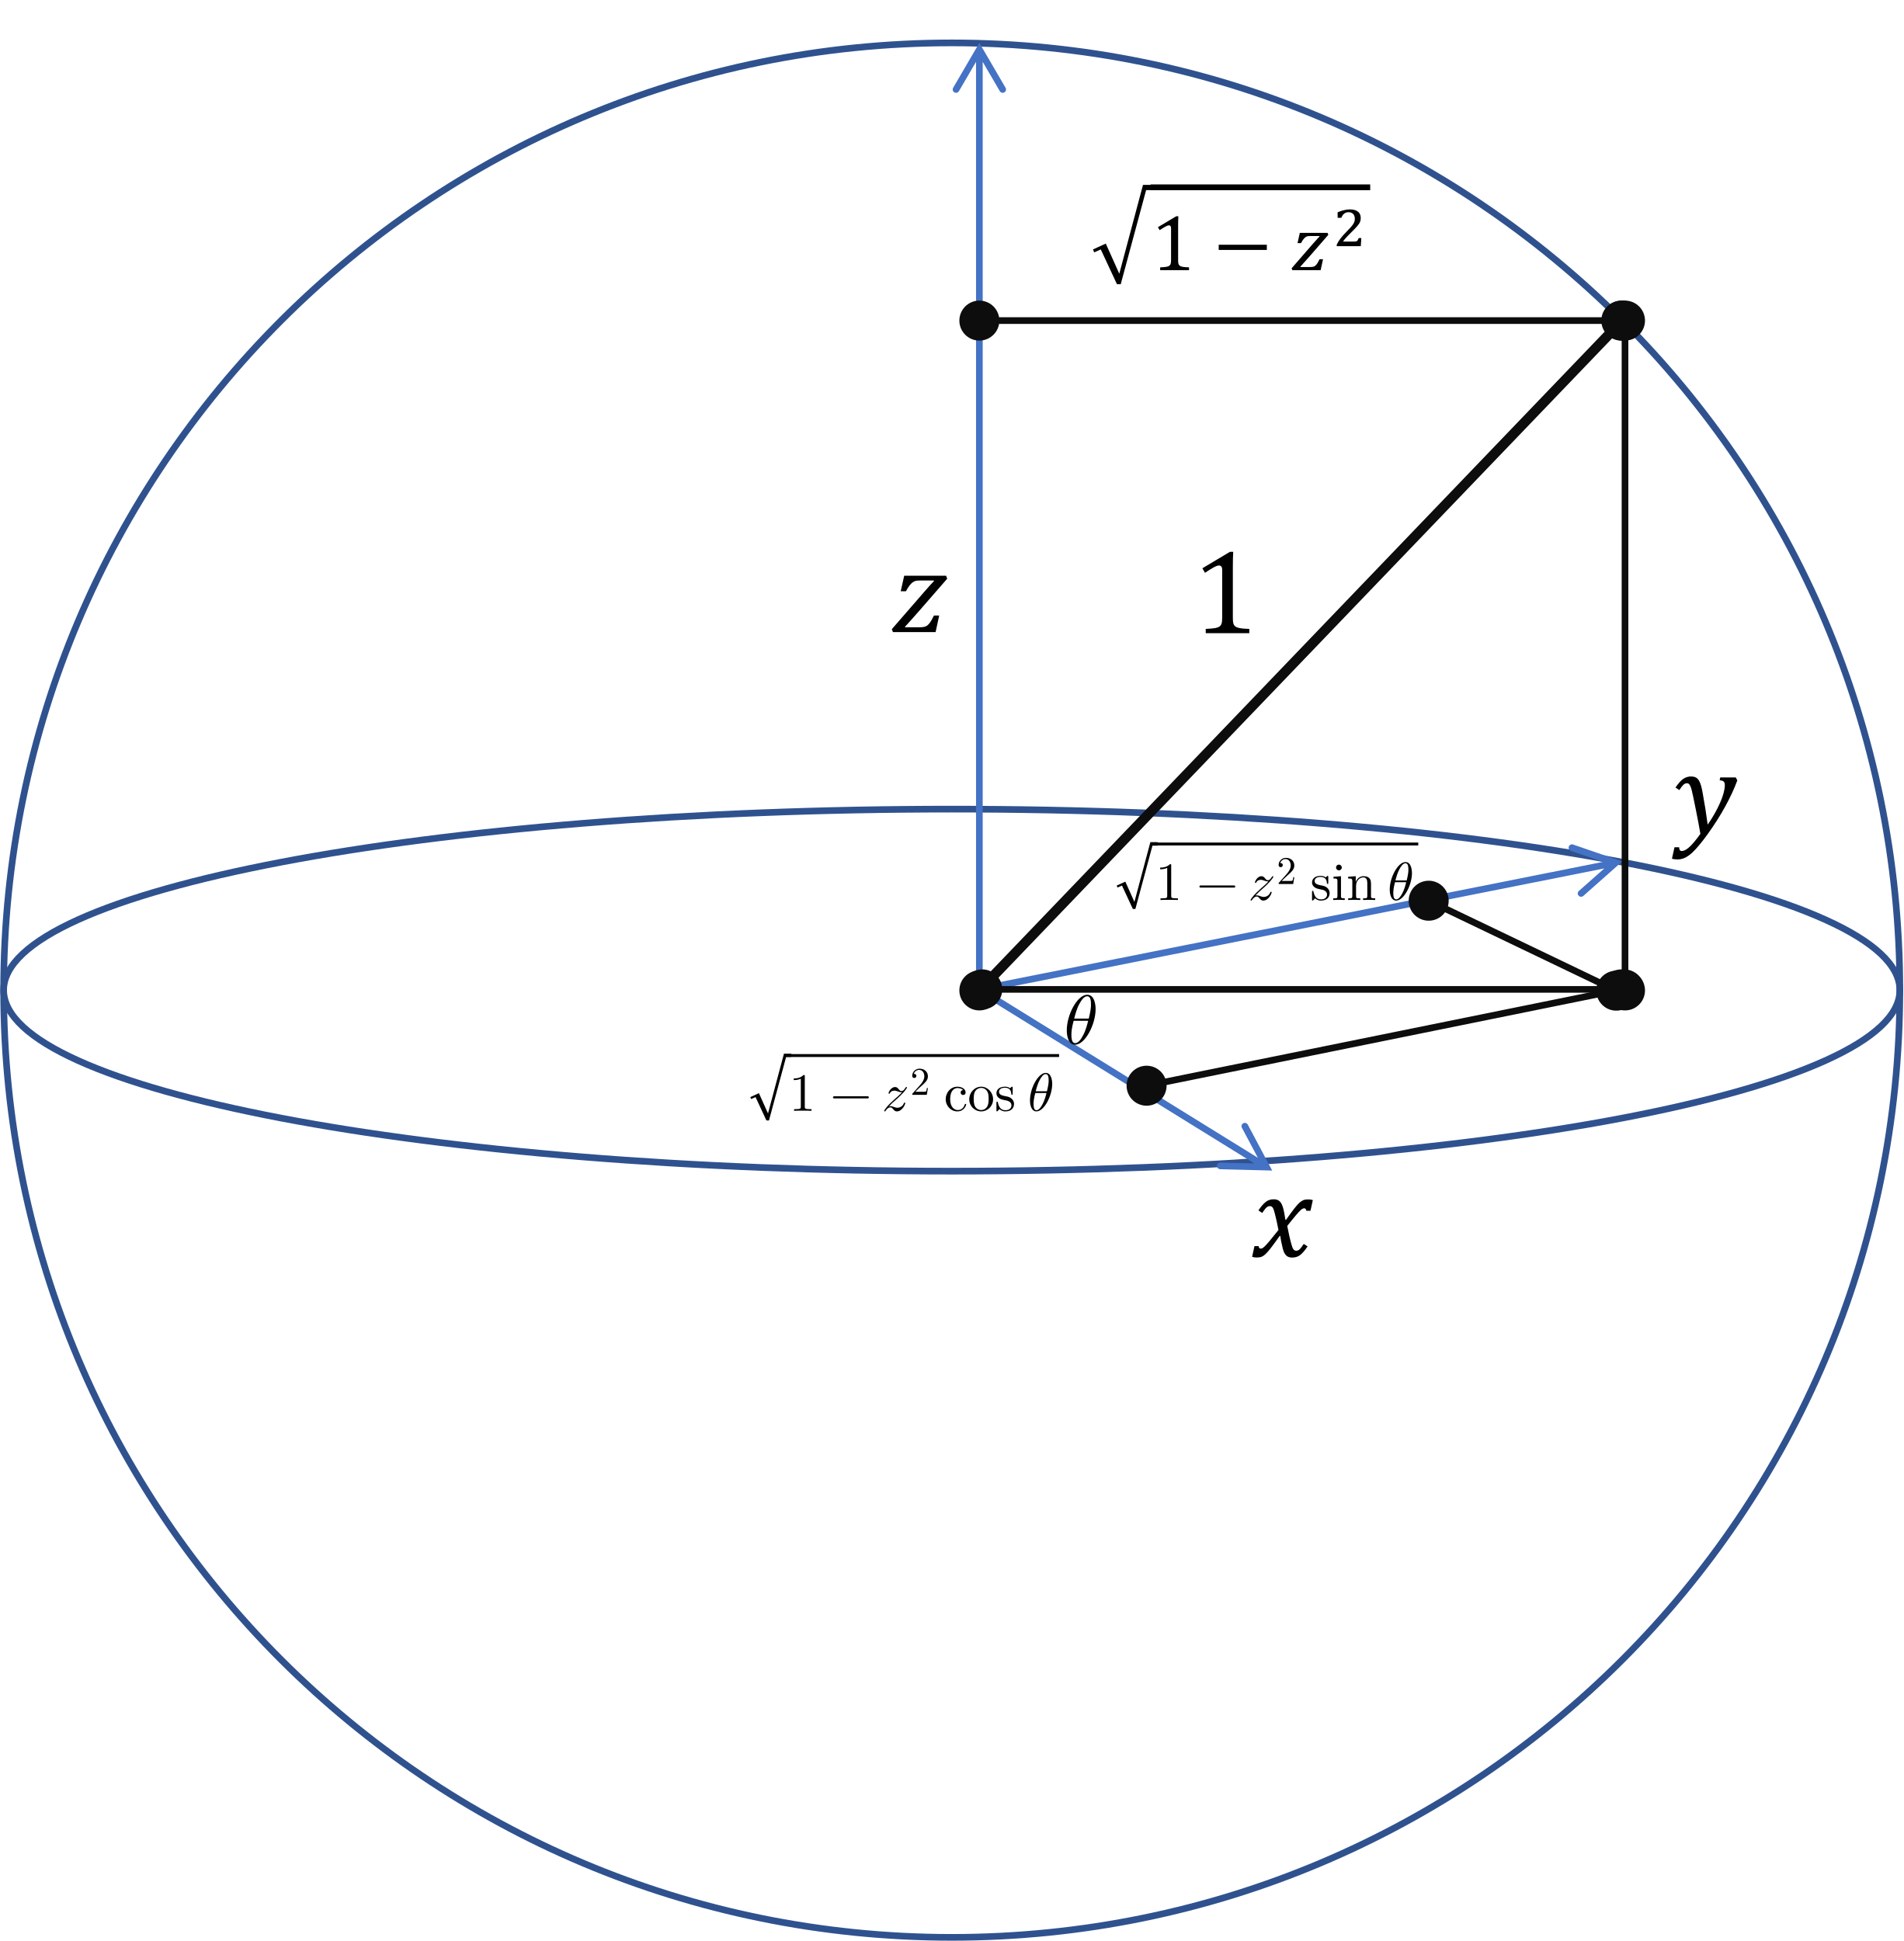
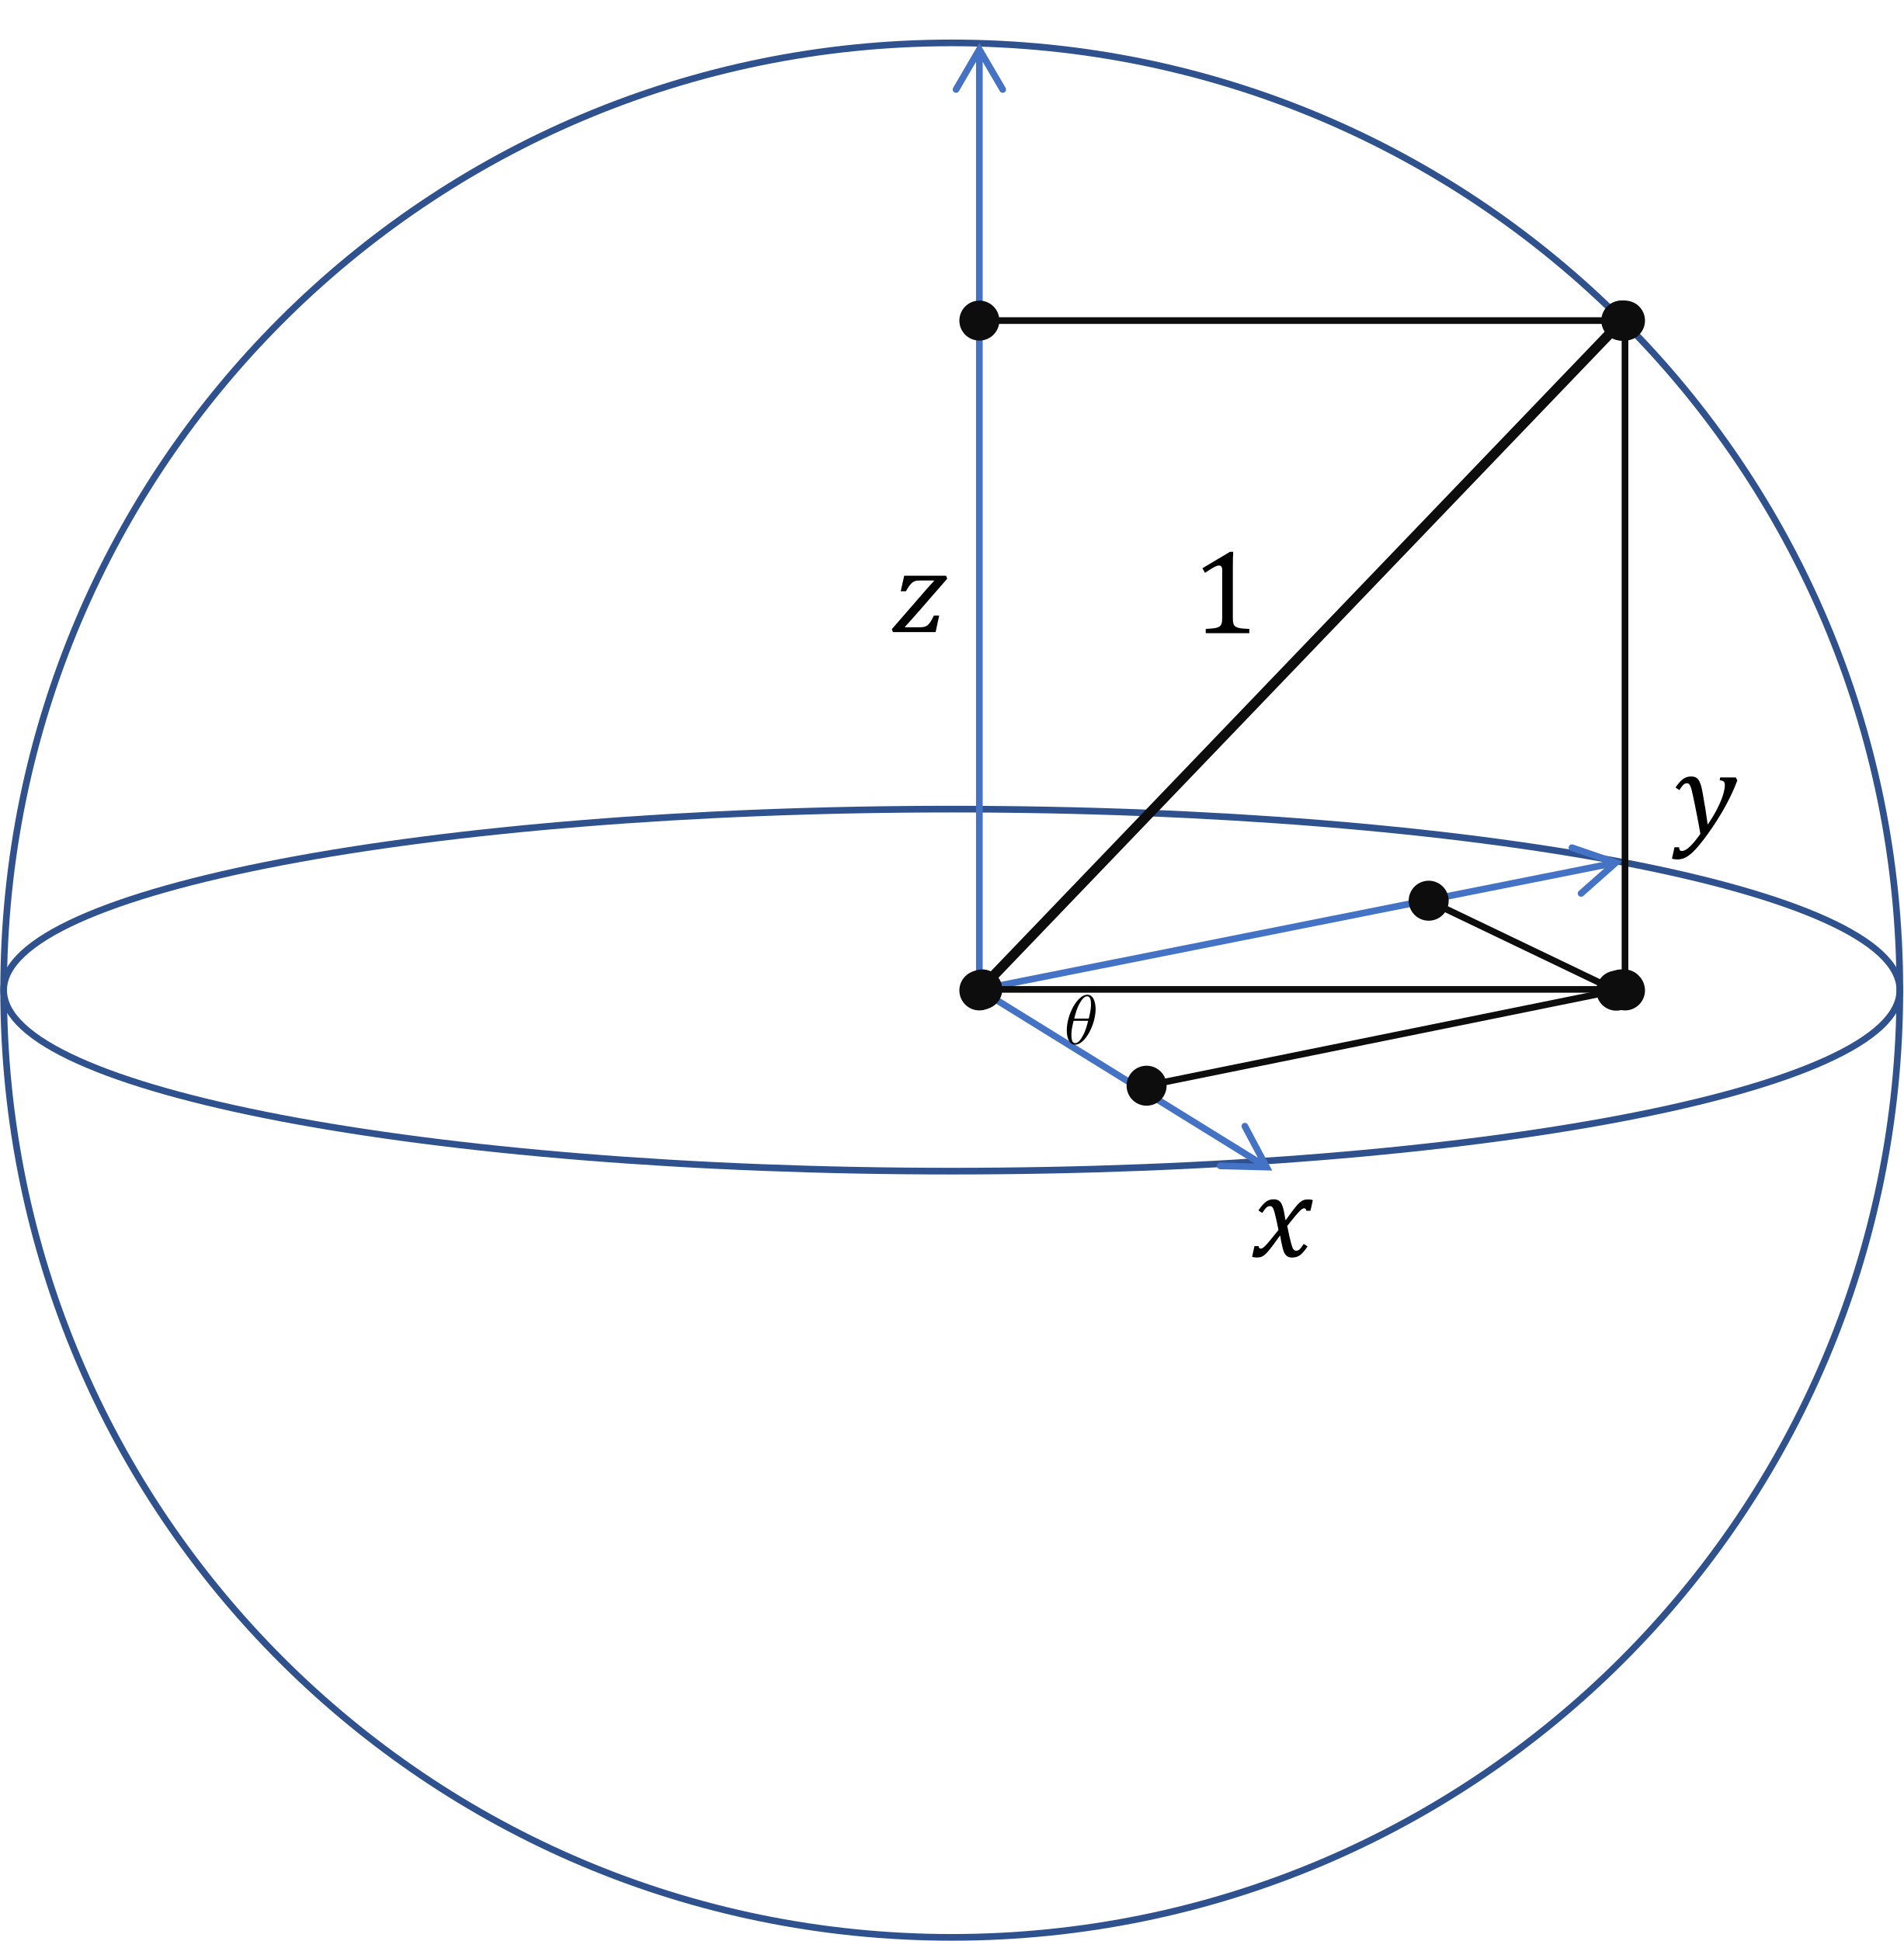
<svg xmlns="http://www.w3.org/2000/svg" width="1309" height="1335" xml:space="preserve" overflow="hidden">
  <defs>
    <clipPath id="clip0">
      <rect x="1546" y="557" width="1309" height="1335" />
    </clipPath>
  </defs>
  <g clip-path="url(#clip0)" transform="translate(-1546 -557)">
    <path d="M1548.5 1238C1548.5 878.186 1840.41 586.5 2200.5 586.5 2560.59 586.5 2852.5 878.186 2852.5 1238 2852.5 1597.81 2560.59 1889.5 2200.5 1889.5 1840.41 1889.5 1548.5 1597.81 1548.5 1238Z" stroke="#2F528F" stroke-width="4.583" stroke-miterlimit="8" fill="none" fill-rule="evenodd" />
    <path d="M1548.5 1238C1548.5 1169.24 1840.41 1113.5 2200.5 1113.5 2560.59 1113.5 2852.5 1169.24 2852.5 1238 2852.5 1306.76 2560.59 1362.5 2200.5 1362.5 1840.41 1362.5 1548.5 1306.76 1548.5 1238Z" stroke="#2F528F" stroke-width="4.583" stroke-miterlimit="8" fill="none" fill-rule="evenodd" />
    <path d="M2.292-1.26937e-06 2.292 647.005-2.291 647.005-2.292 1.26937e-06ZM18.021 620.656 0 651.549-18.021 620.656C-18.659 619.562-18.289 618.159-17.196 617.522-16.103 616.884-14.7 617.253-14.062 618.346L1.98 645.846-1.979 645.846 14.062 618.346C14.7 617.253 16.104 616.884 17.197 617.522 18.29 618.159 18.659 619.562 18.021 620.656Z" fill="#4472C4" transform="matrix(1 0 0 -1 2219.5 1238.04)" />
    <path d="M2220.71 1235.55 2418.23 1357.76 2415.82 1361.66 2218.29 1239.45ZM2404.1 1330.52 2420.89 1362.1 2385.14 1361.17C2383.88 1361.14 2382.88 1360.09 2382.91 1358.82 2382.94 1357.56 2383.99 1356.56 2385.26 1356.59L2417.09 1357.42 2415 1360.78 2400.06 1332.67C2399.46 1331.56 2399.89 1330.17 2401 1329.57 2402.12 1328.98 2403.51 1329.4 2404.1 1330.52Z" fill="#4472C4" />
    <path d="M0.448-2.247 438.094 84.969 437.199 89.463-0.448 2.247ZM415.328 64.393 442.103 88.104 408.284 99.74C407.087 100.152 405.783 99.515 405.371 98.319 404.959 97.122 405.596 95.818 406.792 95.406L436.897 85.048 436.124 88.931 412.289 67.824C411.341 66.985 411.254 65.537 412.093 64.589 412.932 63.642 414.38 63.554 415.328 64.393Z" fill="#4472C4" transform="matrix(1 0 0 -1 2219.5 1237.6)" />
    <path d="M2.48-2.38 444.572 458.327 439.611 463.087-2.48 2.38ZM-9.921 9.52C-15.179 4.041-14.999-4.663-9.52-9.921-4.041-15.179 4.663-14.999 9.921-9.52 15.179-4.041 14.999 4.663 9.52 9.921 4.041 15.179-4.663 14.999-9.921 9.52ZM452.013 451.187C457.271 456.666 457.091 465.371 451.612 470.628 446.133 475.886 437.428 475.707 432.171 470.227 426.913 464.748 427.092 456.044 432.572 450.786 438.051 445.528 446.755 445.708 452.013 451.187Z" fill="#0D0D0D" transform="matrix(1 0 0 -1 2219.5 1238.21)" />
    <path d="M2219.5 775.208 2660.97 775.209 2660.97 779.792 2219.5 779.792ZM2219.5 791.25C2211.91 791.25 2205.75 785.094 2205.75 777.5 2205.75 769.906 2211.91 763.75 2219.5 763.75 2227.09 763.75 2233.25 769.906 2233.25 777.5 2233.25 785.094 2227.09 791.25 2219.5 791.25ZM2660.97 763.75C2668.56 763.75 2674.72 769.906 2674.72 777.5 2674.72 785.094 2668.56 791.25 2660.97 791.25 2653.38 791.25 2647.22 785.094 2647.22 777.5 2647.22 769.906 2653.38 763.75 2660.97 763.75Z" fill="#0D0D0D" />
    <path d="M2665.79 777.5 2665.79 1238.21 2661.21 1238.21 2661.21 777.5ZM2649.75 777.5C2649.75 769.906 2655.91 763.75 2663.5 763.75 2671.09 763.75 2677.25 769.906 2677.25 777.5 2677.25 785.094 2671.09 791.25 2663.5 791.25 2655.91 791.25 2649.75 785.094 2649.75 777.5ZM2677.25 1238.21C2677.25 1245.8 2671.09 1251.96 2663.5 1251.96 2655.91 1251.96 2649.75 1245.8 2649.75 1238.21 2649.75 1230.61 2655.91 1224.46 2663.5 1224.46 2671.09 1224.46 2677.25 1230.61 2677.25 1238.21Z" fill="#0D0D0D" />
    <path d="M2221.5 1235.21 2662.97 1235.21 2662.97 1239.79 2221.5 1239.79ZM2221.5 1251.25C2213.91 1251.25 2207.75 1245.09 2207.75 1237.5 2207.75 1229.91 2213.91 1223.75 2221.5 1223.75 2229.09 1223.75 2235.25 1229.91 2235.25 1237.5 2235.25 1245.09 2229.09 1251.25 2221.5 1251.25ZM2662.97 1223.75C2670.56 1223.75 2676.72 1229.91 2676.72 1237.5 2676.72 1245.09 2670.56 1251.25 2662.97 1251.25 2655.38 1251.25 2649.22 1245.09 2649.22 1237.5 2649.22 1229.91 2655.38 1223.75 2662.97 1223.75Z" fill="#0D0D0D" />
    <path d="M0.456-2.246 326.847 63.99 325.936 68.482-0.456 2.246ZM-2.735 13.475C-10.177 11.965-14.986 4.708-13.475-2.735-11.965-10.177-4.708-14.986 2.735-13.475 10.177-11.965 14.986-4.708 13.475 2.735 11.965 10.177 4.708 14.986-2.735 13.475ZM329.126 52.761C336.568 54.271 341.377 61.528 339.867 68.971 338.356 76.413 331.099 81.222 323.657 79.711 316.215 78.201 311.406 70.944 312.916 63.501 314.426 56.059 321.684 51.25 329.126 52.761Z" fill="#0D0D0D" transform="matrix(1 0 0 -1 2334.5 1303.74)" />
    <path d="M2529.49 1174.43 2658.51 1236.3 2656.52 1240.44 2527.51 1178.57ZM2522.55 1188.9C2515.71 1185.61 2512.82 1177.4 2516.1 1170.55 2519.39 1163.71 2527.6 1160.82 2534.45 1164.1 2541.29 1167.39 2544.18 1175.6 2540.9 1182.45 2537.61 1189.29 2529.4 1192.18 2522.55 1188.9ZM2663.46 1225.97C2670.31 1229.26 2673.2 1237.47 2669.91 1244.32 2666.63 1251.16 2658.42 1254.05 2651.57 1250.77 2644.72 1247.48 2641.83 1239.27 2645.12 1232.42 2648.4 1225.58 2656.61 1222.69 2663.46 1225.97Z" fill="#0D0D0D" />
    <path d="M2391.84 936.538 2394.07 936.538C2393.91 939.132 2393.82 942.725 2393.82 947.318L2393.82 981.929C2393.82 983.496 2393.91 984.678 2394.09 985.475 2394.26 986.272 2394.57 986.92 2395.02 987.42 2395.47 987.92 2396.11 988.312 2396.95 988.595 2397.78 988.879 2398.84 989.095 2400.11 989.244 2401.38 989.392 2403.05 989.494 2405.13 989.548L2405.13 992.506 2375.18 992.506 2375.18 989.548C2378.18 989.413 2380.32 989.23 2381.61 989.001 2382.89 988.771 2383.87 988.426 2384.54 987.967 2385.22 987.508 2385.71 986.859 2386.02 986.022 2386.33 985.184 2386.49 983.82 2386.49 981.929L2386.49 949.061C2386.49 947.98 2386.3 947.19 2385.92 946.69 2385.54 946.19 2384.99 945.94 2384.26 945.94 2383.4 945.94 2382.17 946.386 2380.57 947.278 2378.98 948.169 2377.01 949.399 2374.66 950.966L2372.87 947.845Z" fill-rule="evenodd" />
    <text fill="#000000" fill-opacity="0" font-family="Arial,Arial_MSFontService,sans-serif" font-size="55.968" x="2372.87" y="985.51">1</text>
    <path d="M2167.81 952.988 2196.62 952.988 2197.39 955.015 2178.06 977.224C2174.31 981.52 2171.05 985.167 2168.29 988.166L2168.54 988.45 2177.7 988.45C2179.32 988.45 2180.56 988.362 2181.43 988.186 2182.29 988.011 2183.05 987.68 2183.69 987.193 2184.34 986.707 2185.01 985.971 2185.7 984.985 2186.39 983.998 2187.25 982.452 2188.27 980.344L2191.88 980.344 2189.41 991.732 2160.07 991.732 2159.3 989.747 2181.47 964.214C2184.6 960.621 2186.9 958.068 2188.36 956.555L2188.11 956.271 2178.63 956.271C2177.22 956.271 2176.2 956.366 2175.55 956.555 2174.9 956.744 2174.25 957.075 2173.6 957.548 2172.95 958.02 2172.26 958.723 2171.52 959.655 2170.77 960.587 2169.94 961.918 2169.02 963.647L2165.42 963.647Z" fill-rule="evenodd" />
    <text fill="#000000" fill-opacity="0" font-family="Arial,Arial_MSFontService,sans-serif" font-size="38.744" x="2159.3" y="986.889">𝑧</text>
-     <path d="M2337.28 683.83 2387.61 683.83 2437.94 683.83 2488.28 683.83 2488.28 687.83 2437.94 687.83 2387.61 687.83 2337.28 687.83 2337.28 687.743 2334.18 687.743 2316.72 752.465 2314.12 752.465 2303 728.564 2298.46 730.578 2297.63 728.564 2306.44 724.535 2315.73 745.268 2332.03 684.172 2337.28 684.172Z" fill-rule="evenodd" />
-     <path d="M2354.87 705.753 2356.35 705.753C2356.24 707.472 2356.19 709.853 2356.19 712.897L2356.19 735.832C2356.19 736.87 2356.25 737.653 2356.36 738.181 2356.48 738.71 2356.69 739.139 2356.98 739.47 2357.28 739.802 2357.7 740.061 2358.26 740.249 2358.81 740.437 2359.51 740.581 2360.35 740.679 2361.19 740.777 2362.3 740.845 2363.68 740.88L2363.68 742.841 2343.84 742.841 2343.84 740.88C2345.82 740.791 2347.24 740.67 2348.09 740.518 2348.94 740.366 2349.59 740.137 2350.04 739.833 2350.49 739.529 2350.81 739.099 2351.02 738.544 2351.22 737.989 2351.33 737.085 2351.33 735.832L2351.33 714.052C2351.33 713.336 2351.2 712.812 2350.95 712.481 2350.7 712.149 2350.33 711.984 2349.85 711.984 2349.28 711.984 2348.46 712.279 2347.41 712.87 2346.35 713.461 2345.04 714.276 2343.49 715.314L2342.3 713.246Z" fill-rule="evenodd" />
-     <text fill="#000000" fill-opacity="0" font-family="Arial,Arial_MSFontService,sans-serif" font-size="37.087" x="2342.3" y="738.205">1</text>
-     <path d="M2384.1 725.331 2417.19 725.331 2417.19 728.903 2384.1 728.903Z" fill-rule="evenodd" />
-     <text fill="#000000" fill-opacity="0" font-family="Arial,Arial_MSFontService,sans-serif" font-size="3.572" x="2384.1" y="728.456">−</text>
-     <path d="M2439.88 717.167 2458.97 717.167 2459.48 718.51 2446.67 733.227C2444.18 736.073 2442.03 738.49 2440.2 740.478L2440.36 740.666 2446.43 740.666C2447.51 740.666 2448.33 740.607 2448.9 740.491 2449.48 740.375 2449.98 740.155 2450.41 739.833 2450.84 739.511 2451.28 739.023 2451.74 738.369 2452.19 737.716 2452.76 736.691 2453.44 735.294L2455.83 735.294 2454.19 742.841 2434.75 742.841 2434.24 741.525 2448.93 724.606C2451.01 722.225 2452.53 720.533 2453.49 719.53L2453.33 719.342 2447.05 719.342C2446.12 719.342 2445.44 719.405 2445.01 719.53 2444.58 719.656 2444.15 719.875 2443.72 720.188 2443.29 720.502 2442.83 720.967 2442.34 721.585 2441.84 722.202 2441.29 723.084 2440.68 724.23L2438.29 724.23Z" fill-rule="evenodd" />
-     <text fill="#000000" fill-opacity="0" font-family="Arial,Arial_MSFontService,sans-serif" font-size="25.674" x="2434.24" y="739.632">𝑧</text>
-     <path d="M2474.26 701.025C2475.62 701.025 2476.77 701.178 2477.73 701.484 2478.69 701.79 2479.47 702.203 2480.06 702.724 2480.66 703.245 2481.1 703.87 2481.36 704.599 2481.63 705.328 2481.76 706.116 2481.76 706.962 2481.76 707.47 2481.73 707.942 2481.66 708.378 2481.58 708.815 2481.46 709.244 2481.28 709.668 2481.11 710.091 2480.88 710.517 2480.59 710.947 2480.31 711.377 2479.95 711.832 2479.52 712.314 2479.19 712.731 2478.77 713.212 2478.25 713.759 2477.73 714.306 2477.16 714.892 2476.54 715.517 2475.92 716.142 2475.27 716.793 2474.6 717.47 2473.92 718.147 2473.26 718.818 2472.62 719.482 2471.98 720.146 2471.4 720.791 2470.86 721.416 2470.33 722.041 2469.9 722.614 2469.56 723.134L2476.78 723.134C2477.4 723.134 2477.88 723.112 2478.25 723.066 2478.61 723.02 2478.92 722.919 2479.16 722.763 2479.4 722.607 2479.6 722.369 2479.77 722.05 2479.94 721.731 2480.14 721.292 2480.36 720.732L2482.17 720.732C2482.11 721.656 2482.05 722.587 2481.99 723.525 2481.93 724.462 2481.87 725.393 2481.8 726.318L2465.26 726.318 2465.26 725.302C2465.57 724.599 2465.94 723.906 2466.35 723.222 2466.77 722.539 2467.24 721.845 2467.76 721.142 2468.28 720.439 2468.87 719.713 2469.54 718.964 2470.2 718.216 2470.94 717.438 2471.74 716.63 2472.97 715.406 2473.96 714.362 2474.73 713.496 2475.5 712.63 2476.11 711.858 2476.55 711.181 2476.99 710.504 2477.29 709.879 2477.46 709.306 2477.62 708.733 2477.7 708.121 2477.7 707.47 2477.7 706.806 2477.61 706.194 2477.42 705.634 2477.23 705.074 2476.96 704.599 2476.61 704.209 2476.26 703.818 2475.81 703.512 2475.27 703.291 2474.73 703.069 2474.11 702.959 2473.4 702.959 2472.19 702.959 2471.18 703.287 2470.36 703.945 2469.54 704.602 2468.9 705.556 2468.44 706.806L2465.88 706.806 2465.88 702.998C2467.55 702.307 2469.08 701.806 2470.48 701.494 2471.88 701.181 2473.14 701.025 2474.26 701.025Z" fill-rule="evenodd" />
-     <text fill="#000000" fill-opacity="0" font-family="Arial,Arial_MSFontService,sans-serif" font-size="25.293" x="2465.26" y="723.156">2</text>
-     <path d="M2085.12 1281.71 2090.18 1281.71 2090.18 1281.99 2134.84 1281.99 2181.34 1281.99 2227.84 1281.99 2274.34 1281.99 2274.34 1283.99 2227.84 1283.99 2181.34 1283.99 2134.84 1283.99 2090.18 1283.99 2090.18 1284.11 2086.57 1284.11 2074.82 1327.65 2073.07 1327.65 2065.59 1311.57 2062.54 1312.92 2061.98 1311.57 2067.9 1308.86 2074.15 1322.81Z" fill-rule="evenodd" />
-     <text font-family="Cambria Math,Cambria Math_MSFontService,sans-serif" font-weight="400" font-size="37" transform="translate(2088.57 1321)">1</text>
-     <text font-family="Cambria Math,Cambria Math_MSFontService,sans-serif" font-weight="400" font-size="37" transform="translate(2116.78 1321)">−</text>
-     <text font-family="Cambria Math,Cambria Math_MSFontService,sans-serif" font-weight="400" font-size="37" transform="translate(2152.44 1321)">𝑧</text>
-     <text font-family="Cambria Math,Cambria Math_MSFontService,sans-serif" font-weight="400" font-size="27" transform="translate(2171.99 1310)">2</text>
-     <text font-family="Cambria Math,Cambria Math_MSFontService,sans-serif" font-weight="400" font-size="37" transform="translate(2195.09 1321)">cos</text>
-     <text font-family="Cambria Math,Cambria Math_MSFontService,sans-serif" font-weight="400" font-size="37" transform="translate(2252.77 1321)">𝜃</text>
-     <path d="M2337.1 1136.21 2342.15 1136.21 2342.15 1136.5 2385.57 1136.5 2430.82 1136.5 2476.07 1136.5 2521.32 1136.5 2521.32 1138.5 2476.07 1138.5 2430.82 1138.5 2385.57 1138.5 2342.15 1138.5 2342.15 1138.62 2338.54 1138.62 2326.8 1182.16 2325.05 1182.16 2317.57 1166.08 2314.51 1167.43 2313.95 1166.08 2319.88 1163.37 2326.13 1177.32Z" fill-rule="evenodd" />
-     <text font-family="Cambria Math,Cambria Math_MSFontService,sans-serif" font-weight="400" font-size="37" transform="translate(2340.55 1176)">1</text>
-     <text font-family="Cambria Math,Cambria Math_MSFontService,sans-serif" font-weight="400" font-size="37" transform="translate(2368.76 1176)">−</text>
-     <text font-family="Cambria Math,Cambria Math_MSFontService,sans-serif" font-weight="400" font-size="37" transform="translate(2404.41 1176)">𝑧</text>
-     <text font-family="Cambria Math,Cambria Math_MSFontService,sans-serif" font-weight="400" font-size="27" transform="translate(2423.96 1165)">2</text>
-     <text font-family="Cambria Math,Cambria Math_MSFontService,sans-serif" font-weight="400" font-size="37" transform="translate(2447.06 1176)">sin</text>
-     <text font-family="Cambria Math,Cambria Math_MSFontService,sans-serif" font-weight="400" font-size="37" transform="translate(2500.16 1176)">𝜃</text>
    <text font-family="Cambria Math,Cambria Math_MSFontService,sans-serif" font-weight="400" font-size="48" transform="translate(2277.6 1275)">𝜃</text>
    <path d="M2421.87 1381.86C2422.7 1381.86 2423.44 1381.96 2424.07 1382.15 2424.71 1382.33 2425.27 1382.63 2425.76 1383.02 2426.24 1383.41 2426.68 1383.92 2427.05 1384.54 2427.43 1385.16 2427.8 1386 2428.15 1387.07 2428.5 1388.14 2428.83 1389.46 2429.14 1391.04 2429.45 1392.62 2429.73 1394.26 2429.97 1395.97L2430.38 1395.97C2432.97 1392.32 2434.94 1389.65 2436.27 1387.96 2437.61 1386.27 2438.74 1385.02 2439.66 1384.19 2440.58 1383.37 2441.46 1382.79 2442.31 1382.45 2443.16 1382.11 2444.29 1381.94 2445.7 1381.94 2446.97 1381.94 2448.01 1382.11 2448.82 1382.43L2447.2 1389.76 2444.36 1389.76C2444.2 1388.63 2443.72 1388.06 2442.94 1388.06 2442.7 1388.06 2442.44 1388.1 2442.17 1388.18 2441.9 1388.27 2441.57 1388.44 2441.18 1388.71 2440.79 1388.98 2440.21 1389.51 2439.45 1390.29 2438.7 1391.08 2437.85 1392.03 2436.9 1393.17 2435.96 1394.3 2434.98 1395.49 2433.98 1396.74L2431.23 1400.18C2431.71 1402.77 2432.17 1405.02 2432.61 1406.91 2433.04 1408.8 2433.42 1410.37 2433.76 1411.63 2434.1 1412.89 2434.4 1413.88 2434.65 1414.61 2434.91 1415.34 2435.19 1415.88 2435.48 1416.25 2435.78 1416.61 2436.08 1416.87 2436.4 1417.02 2436.71 1417.17 2437.06 1417.24 2437.47 1417.24 2438.2 1417.24 2438.91 1416.96 2439.6 1416.39 2440.29 1415.82 2441.28 1414.54 2442.58 1412.54L2445.21 1414.28C2443.32 1417.09 2441.61 1419.07 2440.08 1420.22 2438.56 1421.37 2436.74 1421.94 2434.63 1421.94 2433.47 1421.94 2432.48 1421.73 2431.67 1421.32 2430.86 1420.9 2430.16 1420.23 2429.57 1419.31 2428.97 1418.39 2428.44 1416.96 2427.99 1415.01 2427.15 1411.55 2426.63 1408.91 2426.45 1407.07L2426.04 1407.07C2423.18 1411.1 2421.05 1413.99 2419.66 1415.74 2418.27 1417.5 2417.12 1418.8 2416.21 1419.63 2415.31 1420.47 2414.43 1421.06 2413.58 1421.4 2412.73 1421.73 2411.6 1421.9 2410.19 1421.9 2408.92 1421.9 2407.88 1421.74 2407.07 1421.42L2408.69 1414.08 2411.53 1414.08C2411.69 1415.22 2412.17 1415.78 2412.95 1415.78 2413.33 1415.78 2413.73 1415.68 2414.15 1415.48 2414.56 1415.28 2415.17 1414.79 2415.95 1414.02 2416.73 1413.25 2417.81 1412.04 2419.19 1410.39 2420.57 1408.75 2422.57 1406.27 2425.19 1402.98 2424.78 1400.84 2424.37 1398.79 2423.93 1396.82 2423.5 1394.84 2423.05 1393.01 2422.6 1391.3 2422.14 1389.6 2421.76 1388.49 2421.46 1387.96 2421.16 1387.43 2420.85 1387.07 2420.51 1386.87 2420.17 1386.66 2419.75 1386.56 2419.23 1386.56 2418.66 1386.56 2418.15 1386.69 2417.69 1386.95 2417.23 1387.2 2416.73 1387.65 2416.19 1388.29 2415.65 1388.92 2414.94 1389.91 2414.04 1391.26L2411.41 1389.52C2413.11 1386.95 2414.75 1385.04 2416.31 1383.77 2417.88 1382.5 2419.73 1381.86 2421.87 1381.86Z" fill-rule="evenodd" />
    <text fill="#000000" fill-opacity="0" font-family="Arial,Arial_MSFontService,sans-serif" font-size="40.081" x="2407.07" y="1416.93">𝑥</text>
    <path d="M2708.89 1091.05C2710 1091.05 2710.95 1091.2 2711.73 1091.49 2712.27 1091.71 2712.81 1092.07 2713.35 1092.57 2713.89 1093.07 2714.37 1093.76 2714.79 1094.65 2715.21 1095.55 2715.57 1096.55 2715.88 1097.65 2716.19 1098.76 2716.54 1100.36 2716.92 1102.44 2717.56 1105.92 2718.19 1109.59 2718.8 1113.44 2719.41 1117.29 2719.93 1120.86 2720.36 1124.16 2722.98 1120.38 2725.2 1116.67 2727.03 1113.05 2728.85 1109.43 2730.16 1106.29 2730.96 1103.61 2731.76 1100.94 2732.15 1098.76 2732.15 1097.09 2732.15 1095.82 2731.88 1094.95 2731.34 1094.49 2730.8 1094.03 2729.89 1093.76 2728.59 1093.68L2728.99 1091.7 2739.65 1091.7 2740.75 1093.72C2738.69 1099.34 2735.91 1105.35 2732.4 1111.76 2728.94 1118.03 2724.98 1124.27 2720.52 1130.48 2716.25 1136.4 2712.7 1140.68 2709.86 1143.33 2707.89 1145.14 2705.99 1146.44 2704.15 1147.22 2702.69 1147.81 2701.14 1148.11 2699.49 1148.11 2698.92 1148.11 2698.27 1148.06 2697.52 1147.97 2696.78 1147.87 2696.21 1147.75 2695.8 1147.58L2697.54 1139.72 2700.75 1139.72C2700.75 1141.45 2701.34 1142.31 2702.53 1142.31 2704.1 1142.31 2705.92 1141.34 2708 1139.38 2710.08 1137.42 2712.53 1134.47 2715.34 1130.52 2714.55 1125.79 2713.49 1120.09 2712.13 1113.42 2710.7 1106.29 2709.76 1101.87 2709.3 1100.17 2708.73 1098.11 2708.14 1096.8 2707.51 1096.24 2707.14 1095.88 2706.66 1095.71 2706.1 1095.71 2705.23 1095.71 2704.42 1096.06 2703.66 1096.76 2702.91 1097.46 2701.98 1098.68 2700.87 1100.41L2698.23 1098.67C2700.1 1095.88 2701.84 1093.92 2703.46 1092.77 2705.08 1091.62 2706.89 1091.05 2708.89 1091.05Z" fill-rule="evenodd" />
    <text fill="#000000" fill-opacity="0" font-family="Arial,Arial_MSFontService,sans-serif" font-size="57.062" x="2695.8" y="1140.98">𝑦</text>
  </g>
</svg>
